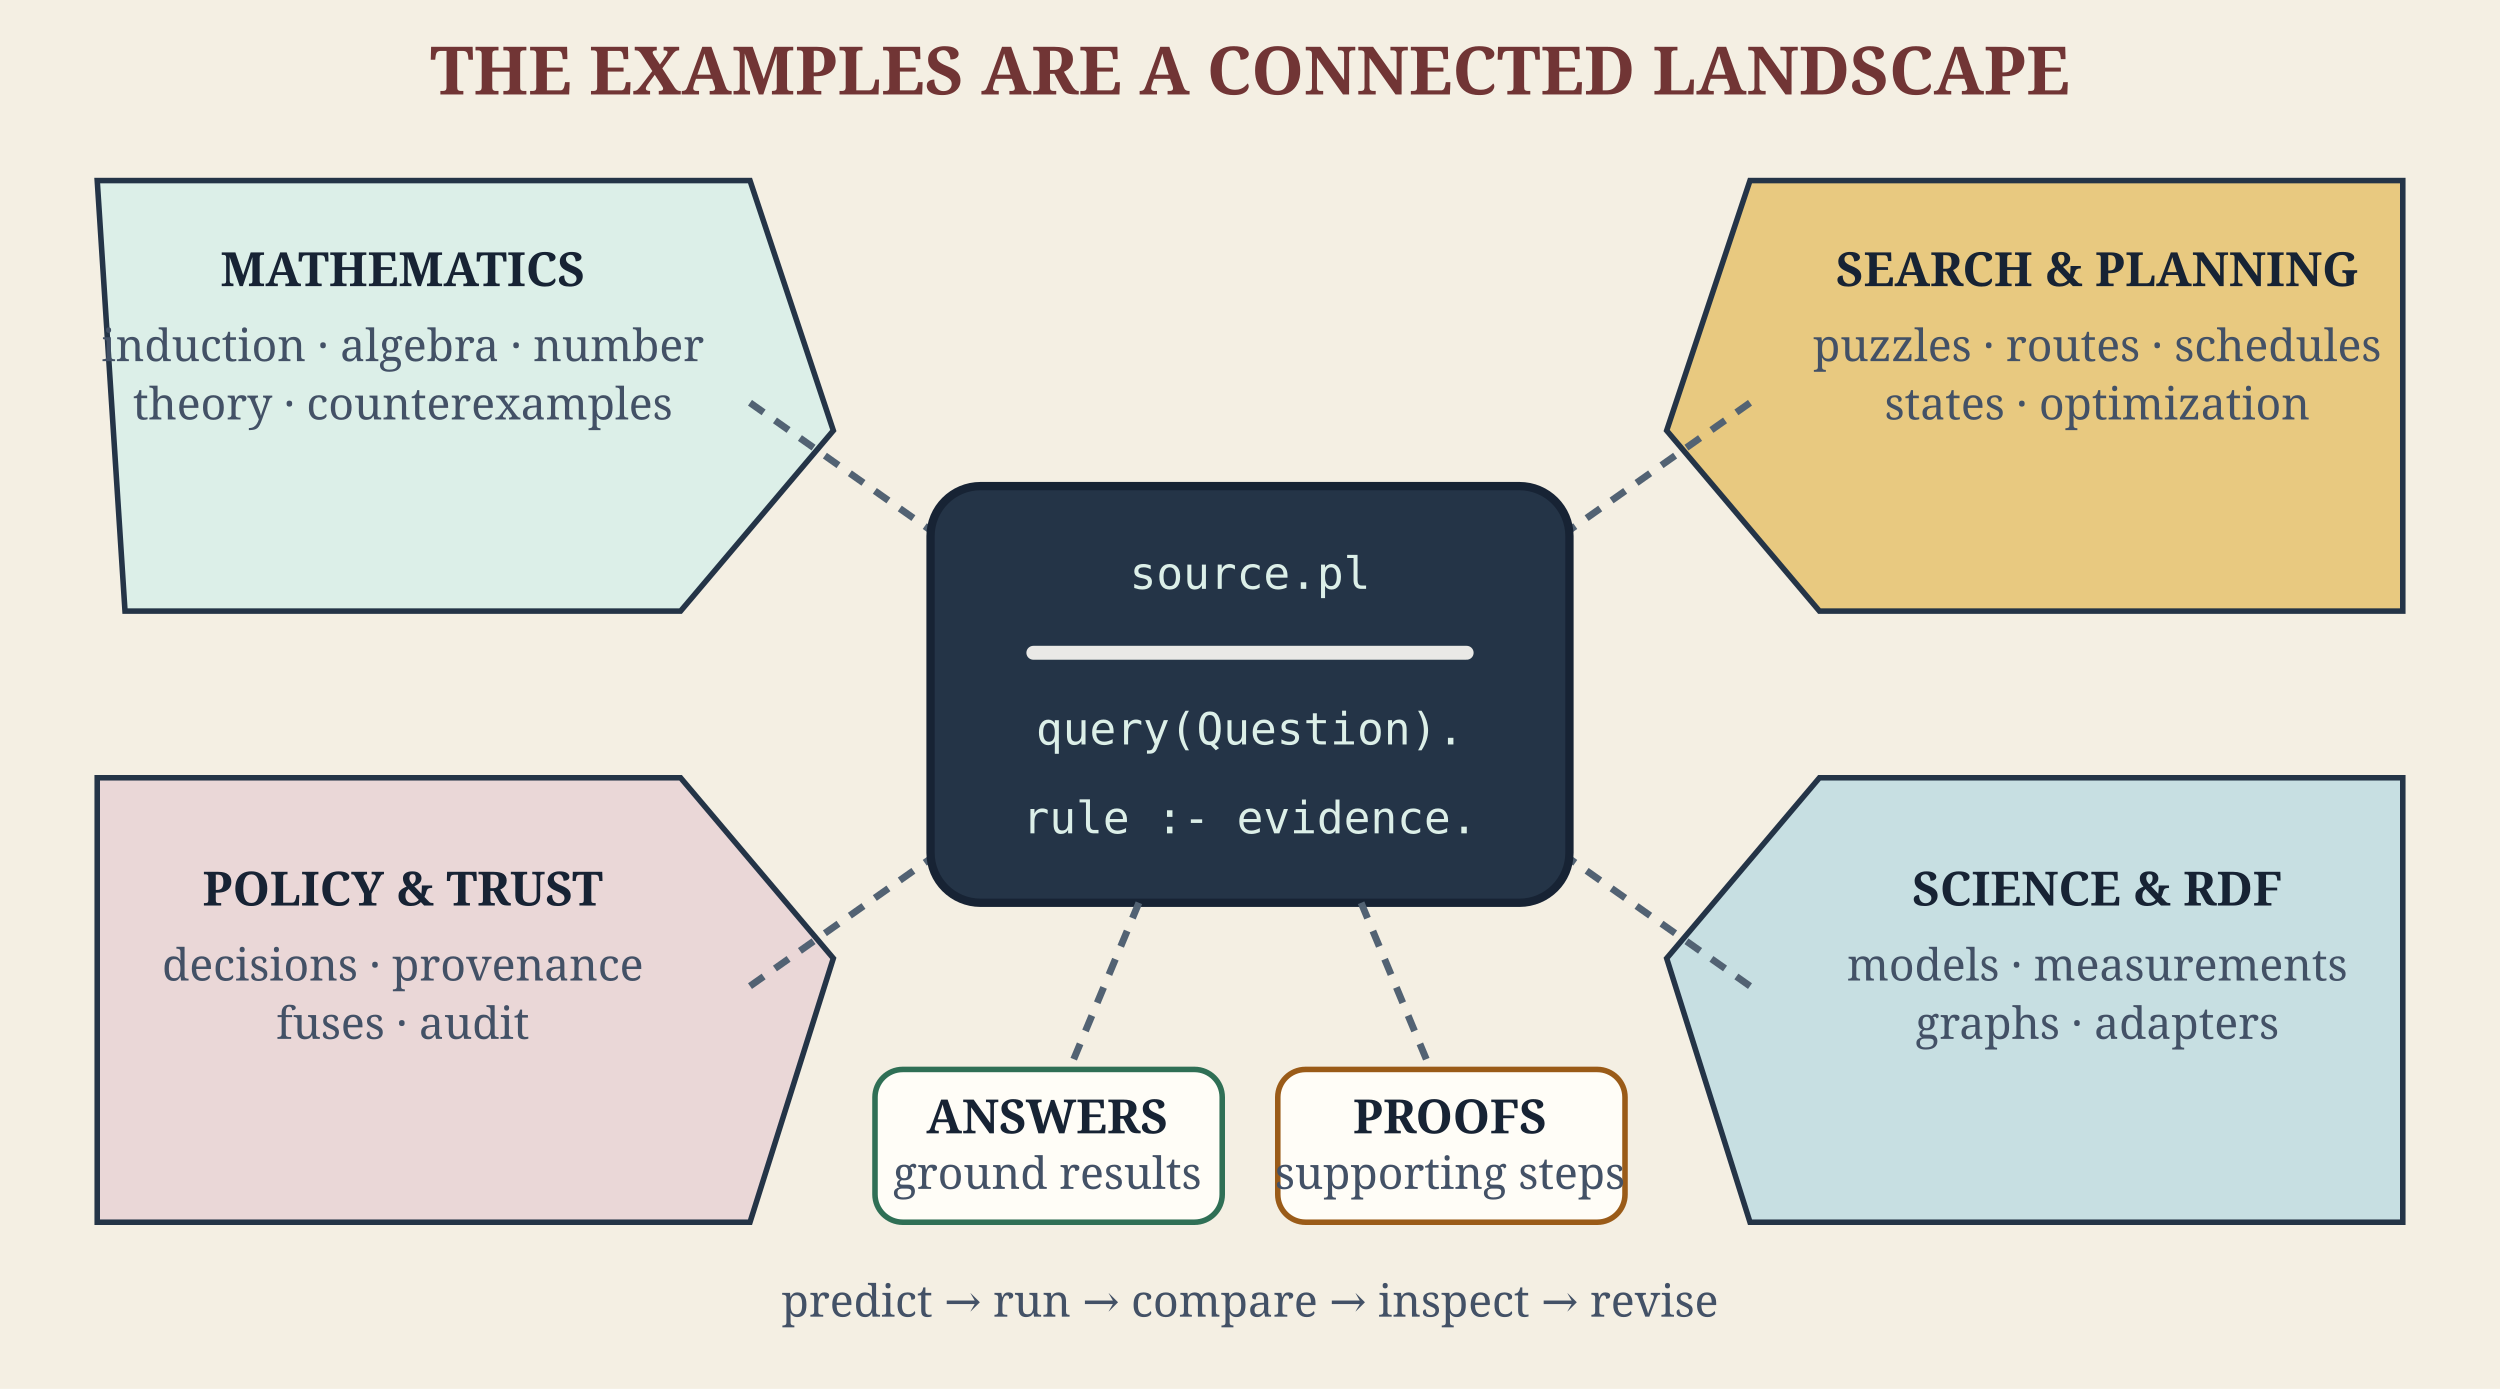
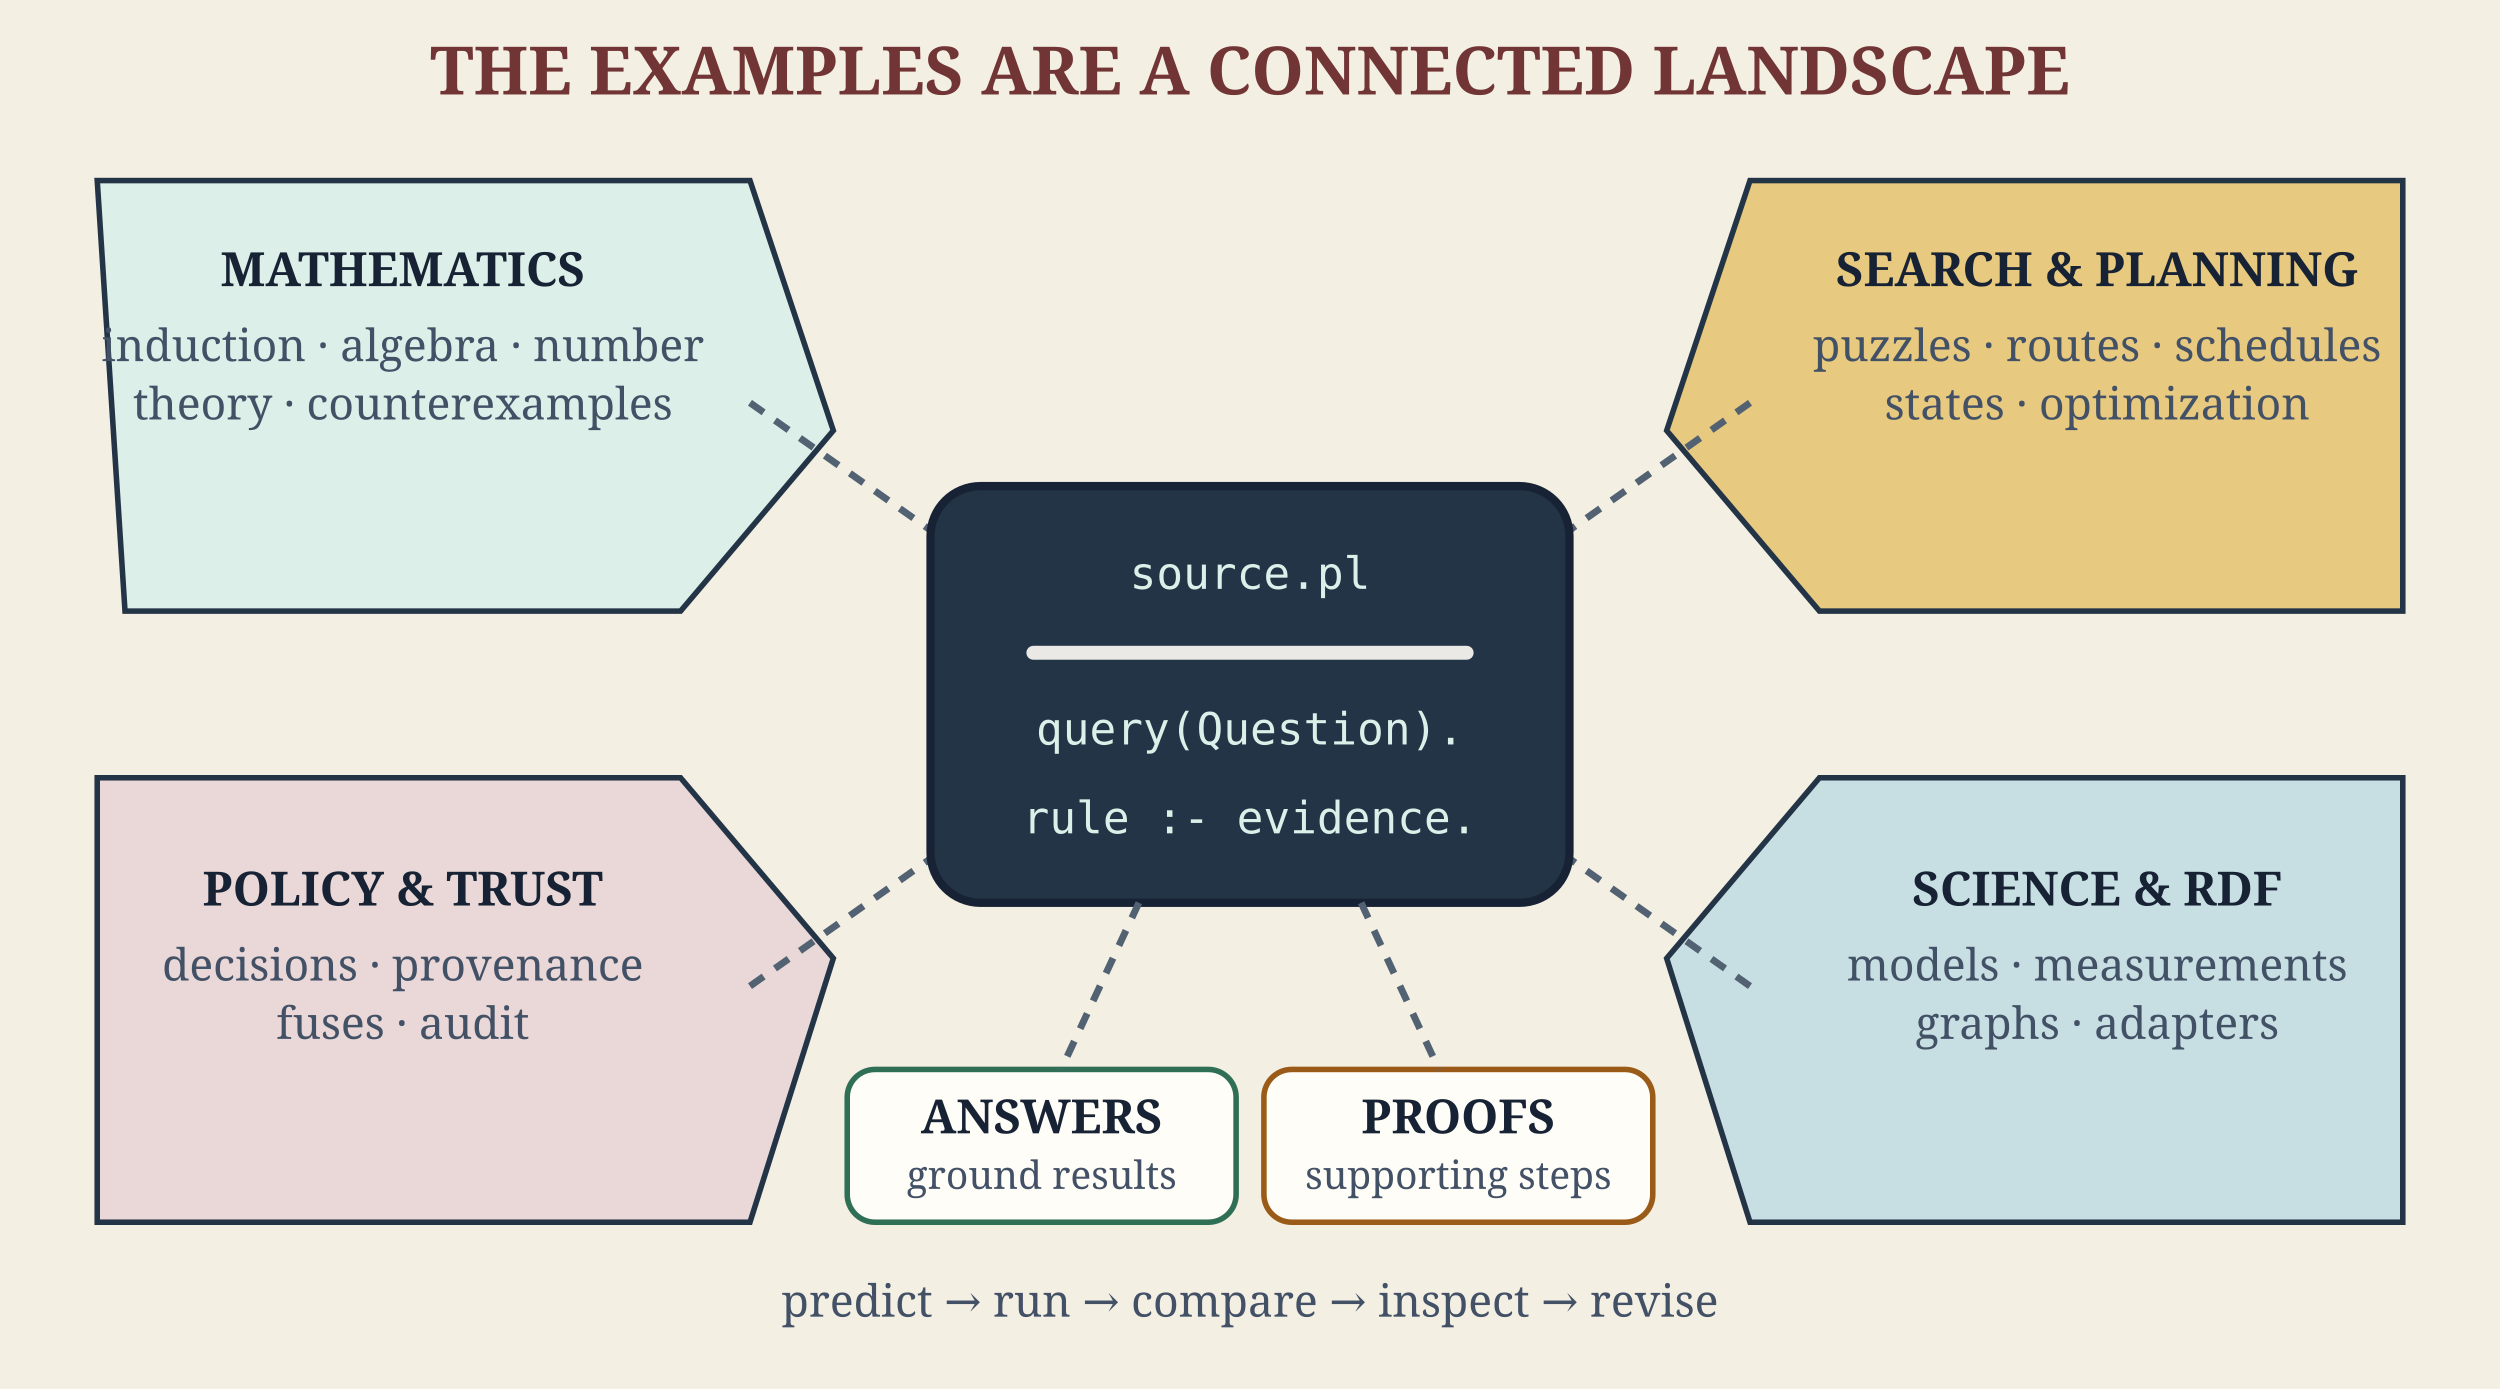
<svg xmlns="http://www.w3.org/2000/svg" width="900" height="500" viewBox="0 0 900 500" role="img" aria-labelledby="title desc">
  <defs>
    <style>
      .bg{fill:#f4efe3}.region{stroke:#243447;stroke-width:2}.core{fill:#243447;stroke:#172334;stroke-width:3}
      .path{fill:none;stroke:#fffdf7;stroke-width:5;stroke-linecap:round;opacity:.9}.link{fill:none;stroke:#526273;stroke-width:2.5;stroke-dasharray:6 5}
      .title{fill:#713535;font:bold 24px Georgia,serif}.label{fill:#172334;font:bold 17px Georgia,serif}
-       .small{fill:#435166;font:16px Georgia,serif}.code{fill:#dcefe8;font:16px ui-monospace,SFMono-Regular,Consolas,monospace}
+       .small{fill:#435166;font:16px Georgia,serif}.output{fill:#435166;font:14px Georgia,serif}.code{fill:#dcefe8;font:16px ui-monospace,SFMono-Regular,Consolas,monospace}
    </style>
  </defs>
  <rect width="900" height="500" class="bg" />
  <text class="title" x="450" y="34" text-anchor="middle">THE EXAMPLES ARE A CONNECTED LANDSCAPE</text>
  <path class="region" fill="#dcefe8" d="M35 65H270L300 155L245 220H45Z" />
  <text class="label" x="145" y="103" text-anchor="middle">MATHEMATICS</text>
  <text class="small" x="145" y="130" text-anchor="middle">induction · algebra · number</text>
  <text class="small" x="145" y="151" text-anchor="middle">theory · counterexamples</text>
  <path class="region" fill="#e8c980" d="M630 65H865V220H655L600 155Z" />
  <text class="label" x="755" y="103" text-anchor="middle">SEARCH &amp; PLANNING</text>
  <text class="small" x="755" y="130" text-anchor="middle">puzzles · routes · schedules</text>
  <text class="small" x="755" y="151" text-anchor="middle">states · optimization</text>
  <path class="region" fill="#ead7d7" d="M35 280H245L300 345L270 440H35Z" />
  <text class="label" x="145" y="326" text-anchor="middle">POLICY &amp; TRUST</text>
  <text class="small" x="145" y="353" text-anchor="middle">decisions · provenance</text>
  <text class="small" x="145" y="374" text-anchor="middle">fuses · audit</text>
  <path class="region" fill="#c7dfe2" d="M655 280H865V440H630L600 345Z" />
  <text class="label" x="755" y="326" text-anchor="middle">SCIENCE &amp; RDF</text>
  <text class="small" x="755" y="353" text-anchor="middle">models · measurements</text>
  <text class="small" x="755" y="374" text-anchor="middle">graphs · adapters</text>
  <path class="link" d="M270 145L355 205M630 145L545 205M270 355L355 295M630 355L545 295" />
  <rect class="core" x="335" y="175" width="230" height="150" rx="18" />
  <text class="code" x="450" y="212" text-anchor="middle">source.pl</text>
  <path class="path" d="M372 235H528" />
  <text class="code" x="450" y="268" text-anchor="middle">query(Question).</text>
  <text class="code" x="450" y="300" text-anchor="middle">rule :- evidence.</text>
-   <rect x="315" y="385" width="125" height="55" rx="10" fill="#fffdf7" stroke="#2f6f55" stroke-width="2" />
-   <text class="label" x="377" y="408" text-anchor="middle">ANSWERS</text>
-   <text class="small" x="377" y="428" text-anchor="middle">ground results</text>
-   <rect x="460" y="385" width="125" height="55" rx="10" fill="#fffdf7" stroke="#9a5b18" stroke-width="2" />
-   <text class="label" x="522" y="408" text-anchor="middle">PROOFS</text>
-   <text class="small" x="522" y="428" text-anchor="middle">supporting steps</text>
-   <path class="link" d="M410 325L385 385M490 325L515 385" />
+   <rect x="305" y="385" width="140" height="55" rx="10" fill="#fffdf7" stroke="#2f6f55" stroke-width="2" />
+   <text class="label" x="375" y="408" text-anchor="middle">ANSWERS</text>
+   <text class="output" x="375" y="428" text-anchor="middle">ground results</text>
+   <rect x="455" y="385" width="140" height="55" rx="10" fill="#fffdf7" stroke="#9a5b18" stroke-width="2" />
+   <text class="label" x="525" y="408" text-anchor="middle">PROOFS</text>
+   <text class="output" x="525" y="428" text-anchor="middle">supporting steps</text>
+   <path class="link" d="M410 325L382 385M490 325L518 385" />
  <text class="small" x="450" y="474" text-anchor="middle">predict → run → compare → inspect → revise</text>
</svg>
